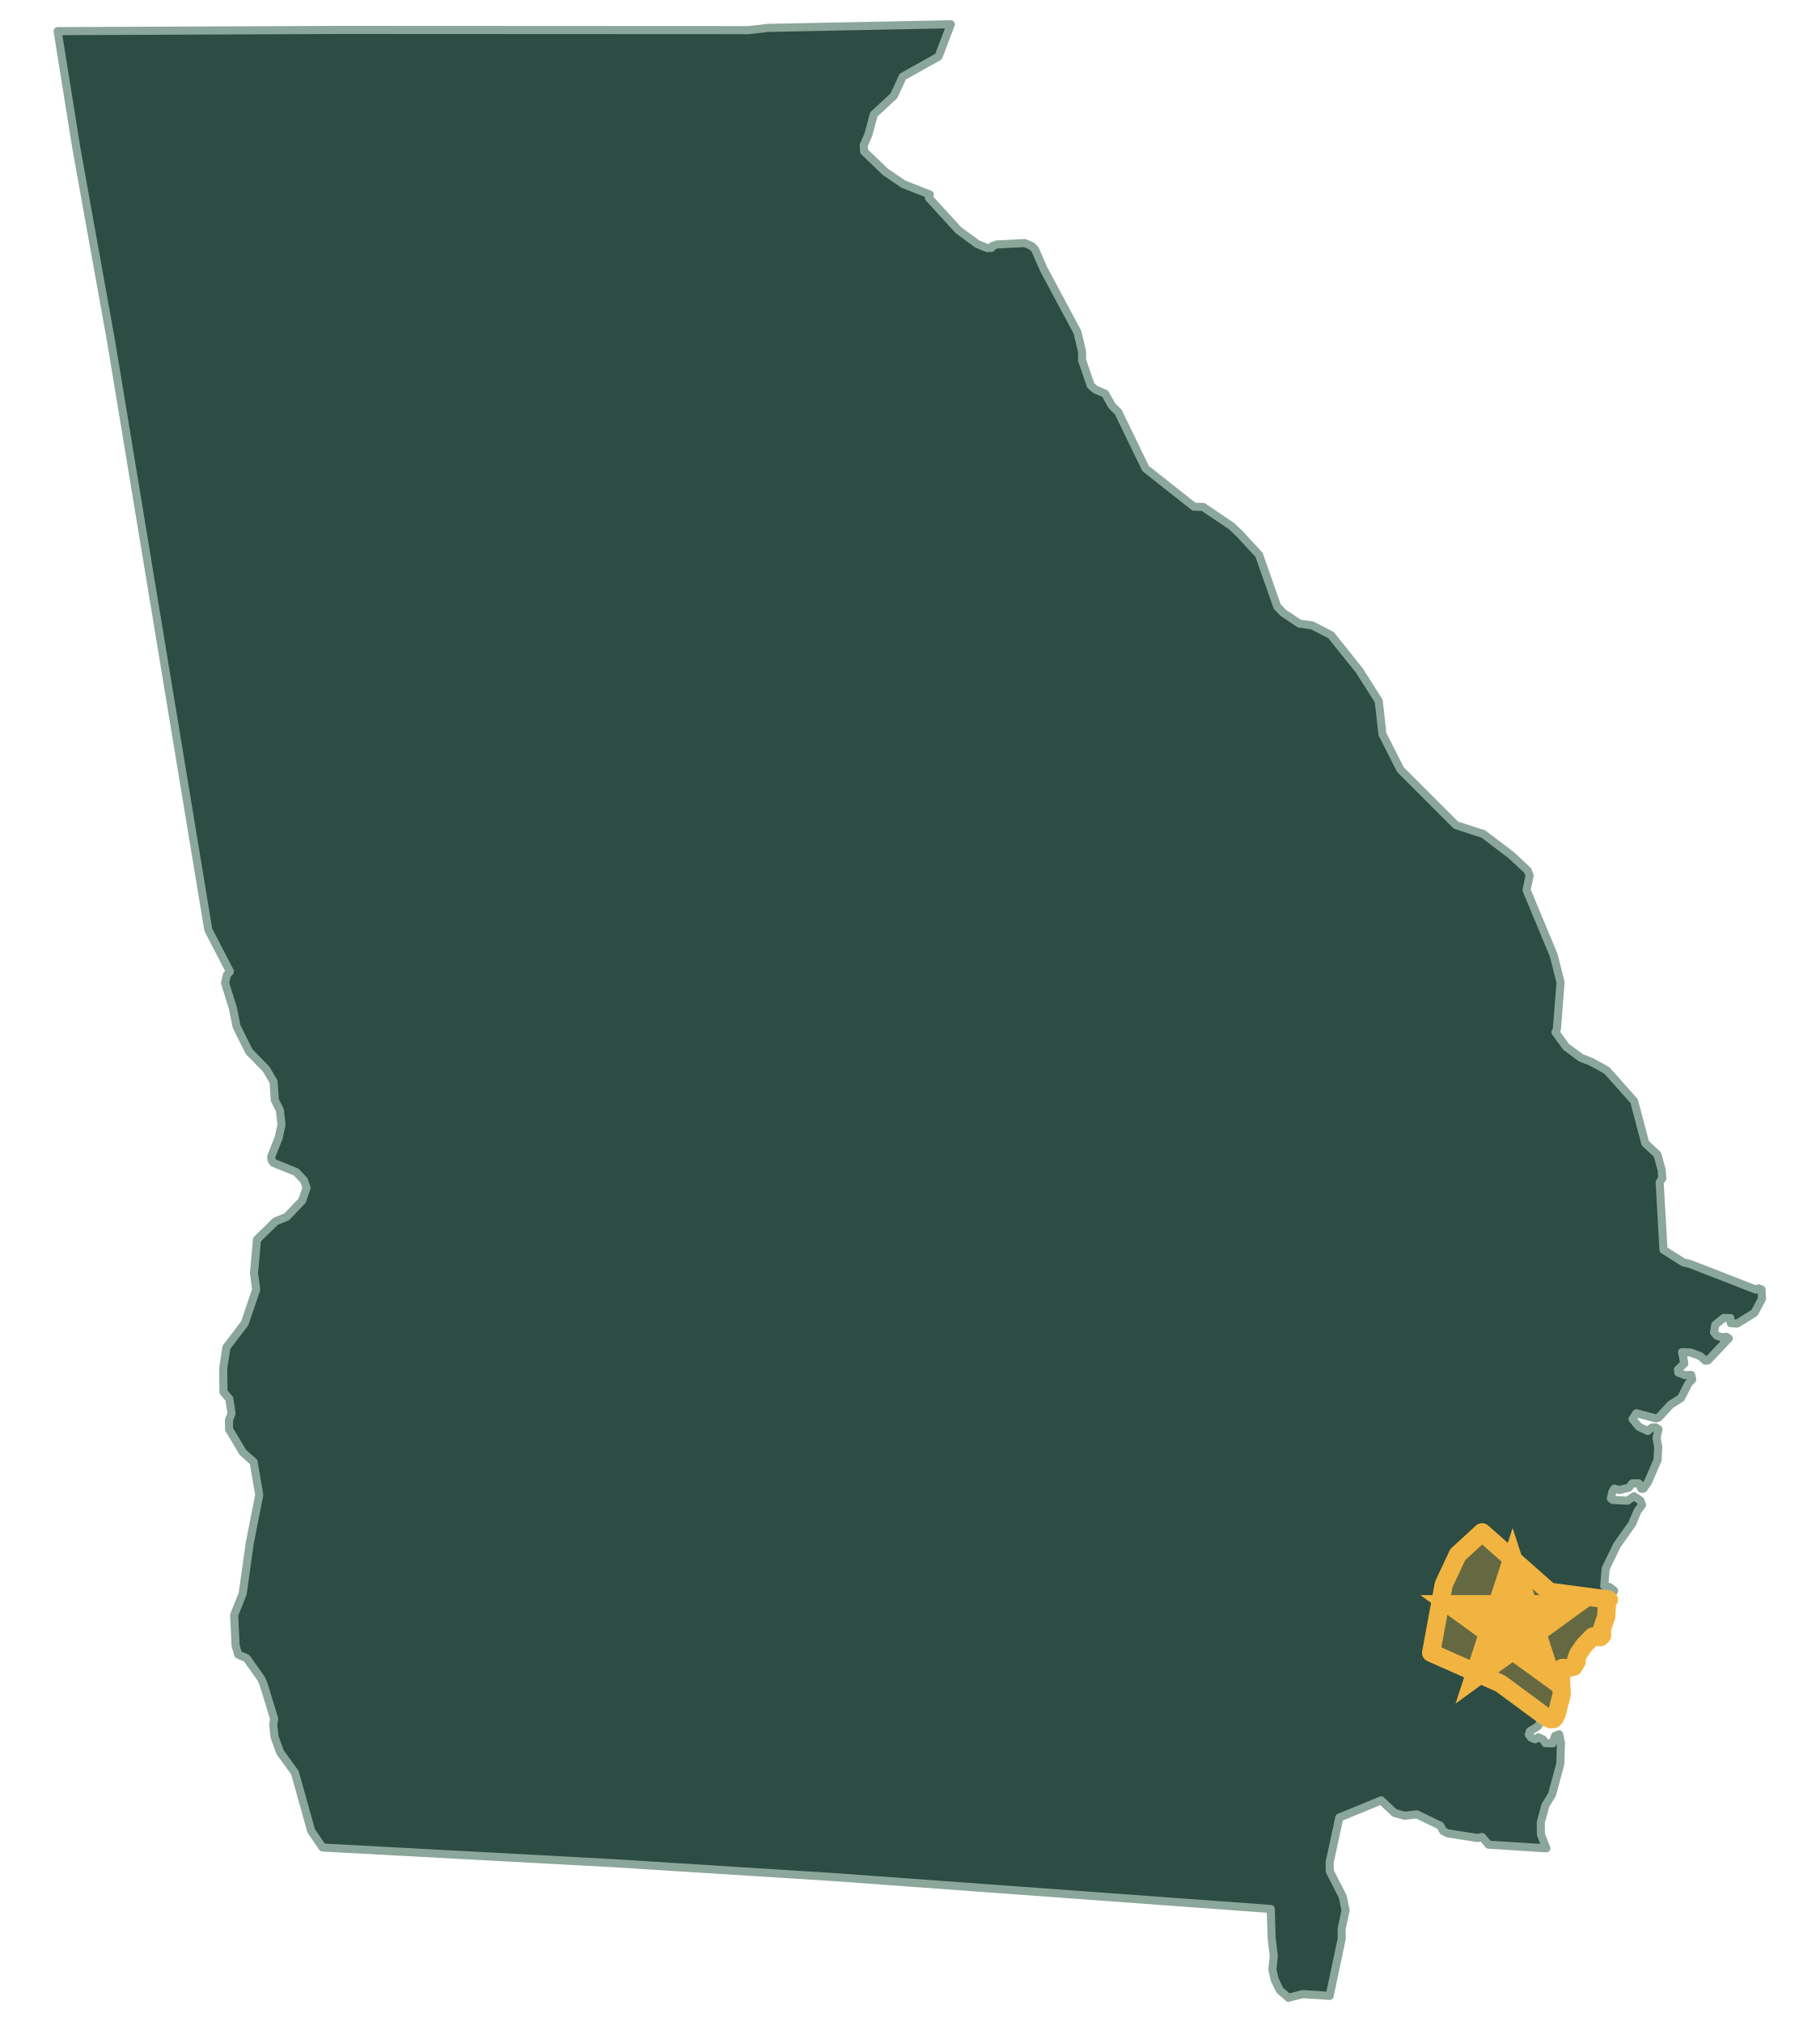
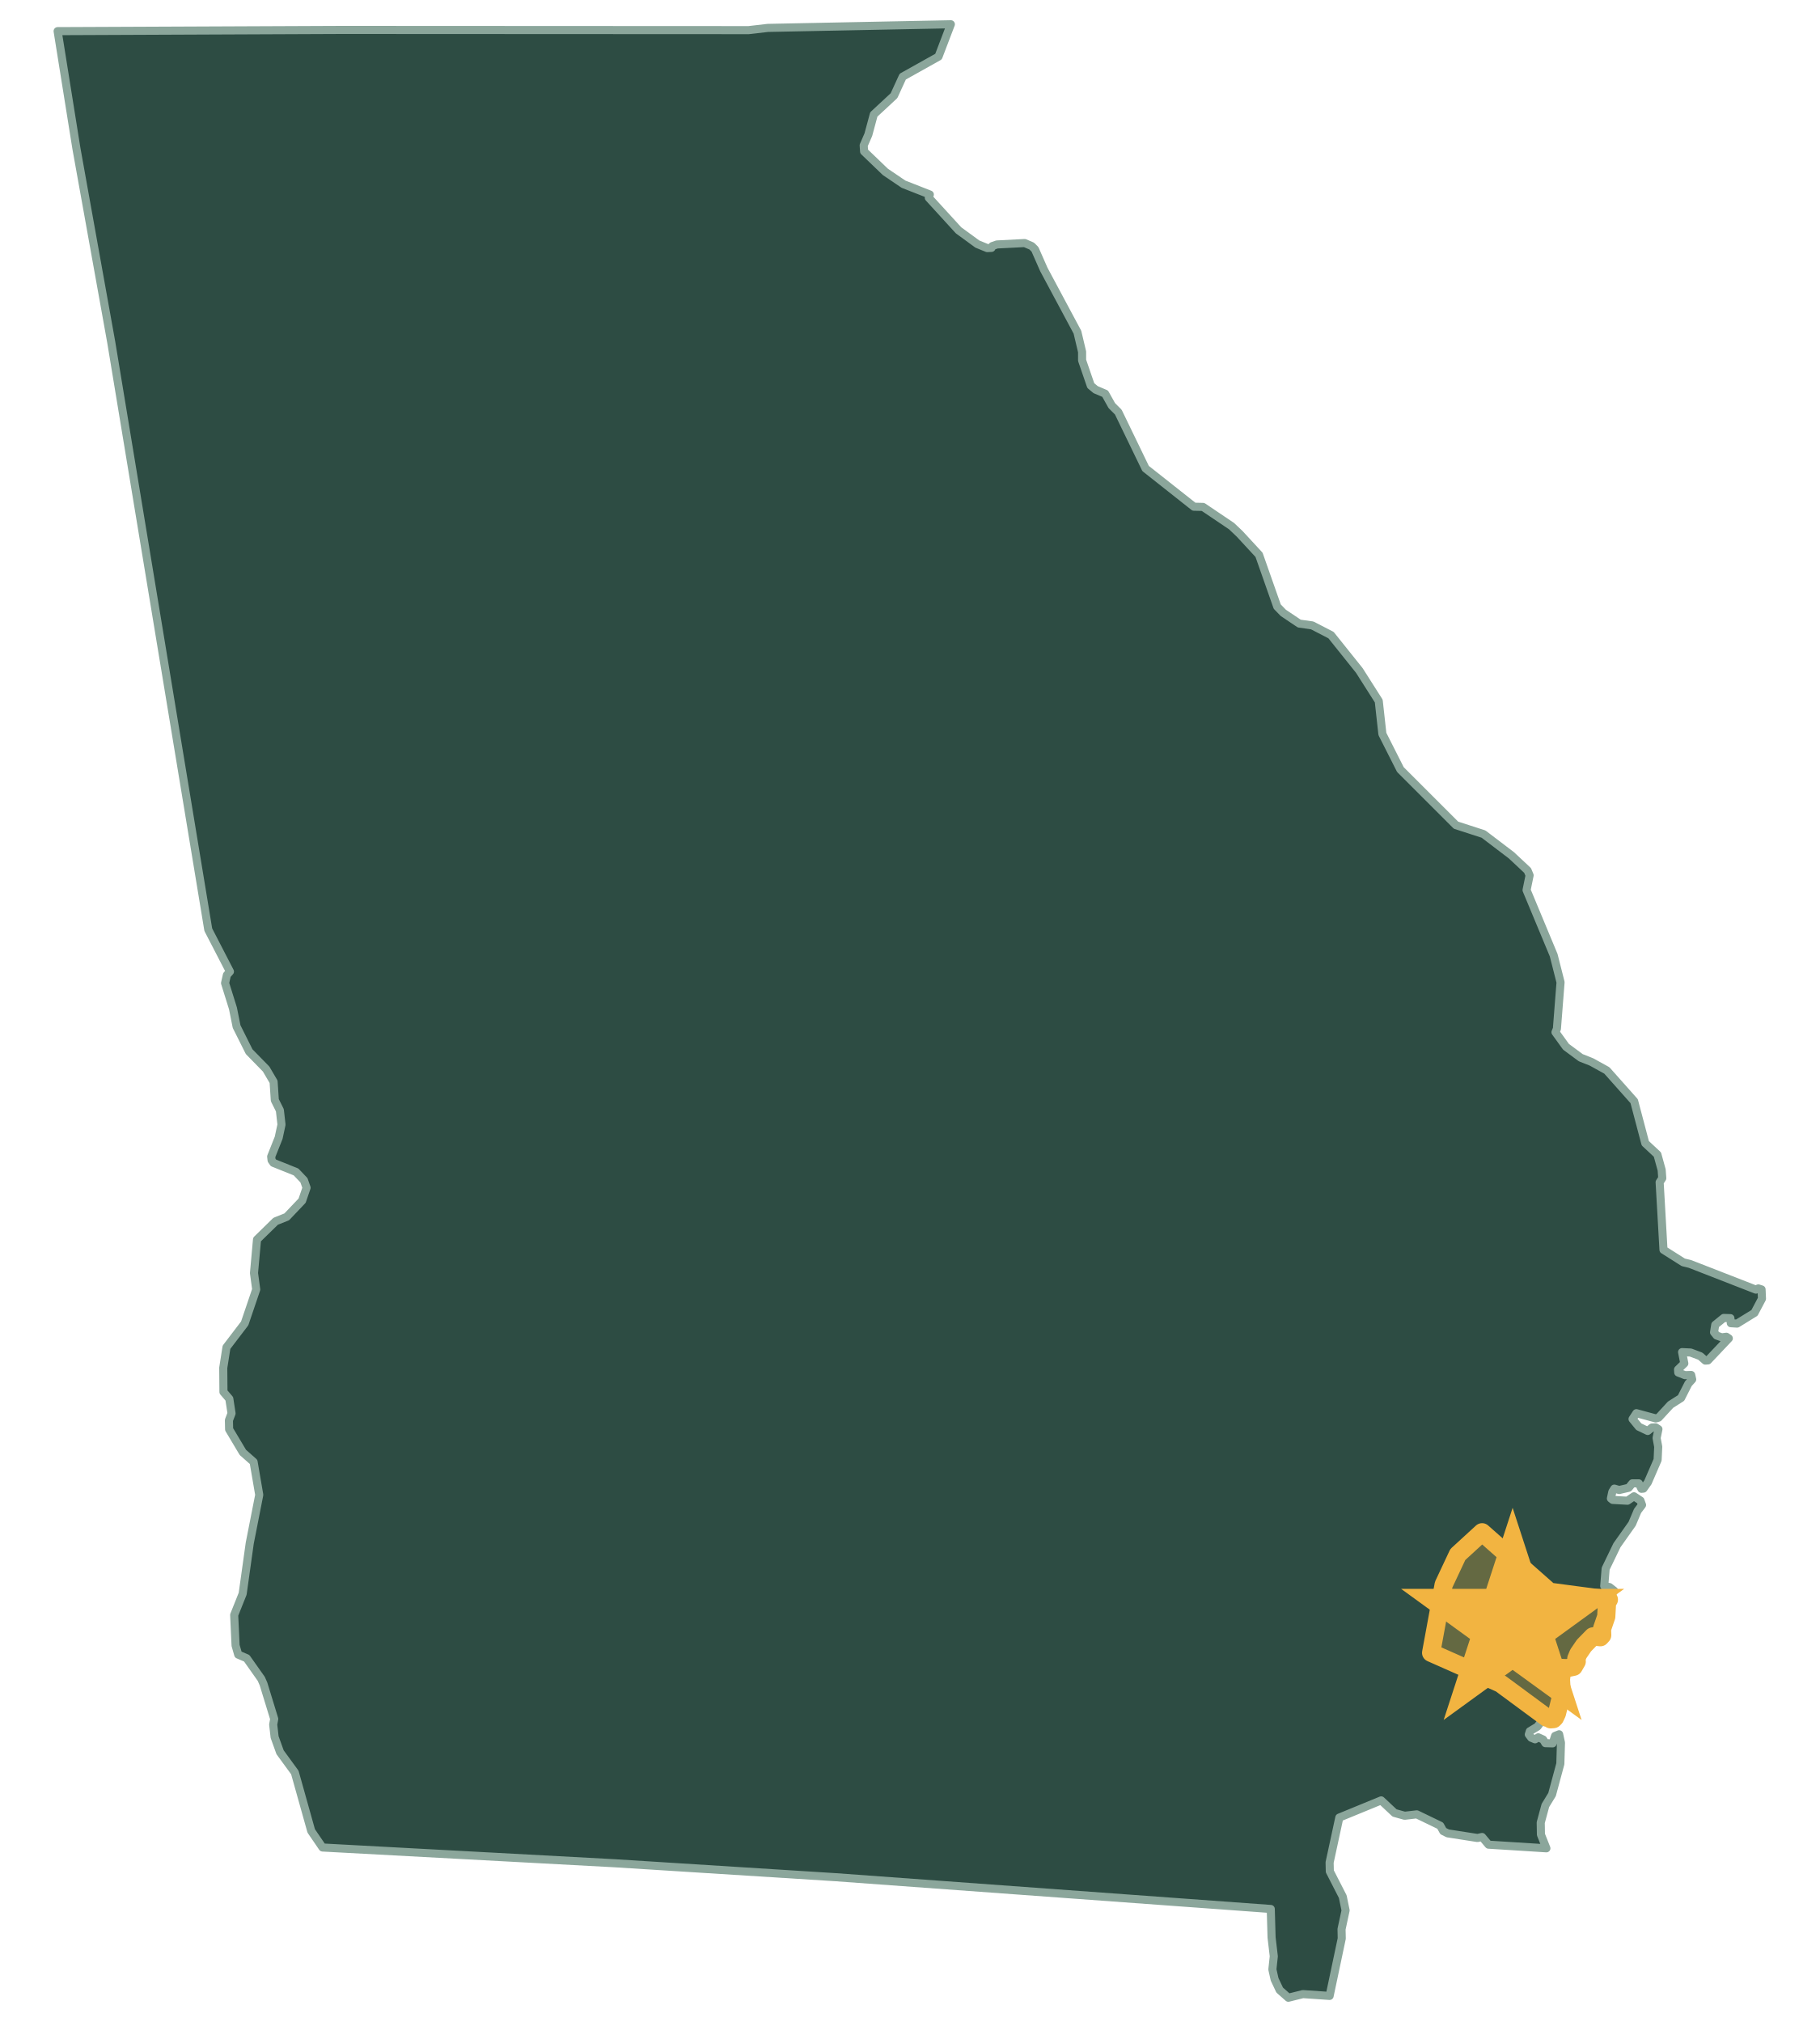
<svg xmlns="http://www.w3.org/2000/svg" viewBox="0 0 900 1000" role="img" aria-label="Glynn County within Georgia">
  <path d="M169.1 14.8 L370.2 14.9 L379.7 13.8 L470.2 12.0 L464.1 28.0 L446.4 37.9 L442.1 47.3 L432.1 56.6 L429.4 66.6 L427.1 71.9 L427.3 74.9 L437.8 85.0 L446.8 91.1 L459.8 96.2 L459.3 97.8 L474.0 113.9 L483.3 120.7 L488.2 122.7 L490.3 122.6 L490.7 121.7 L493.0 120.9 L506.7 120.2 L510.2 121.7 L511.8 123.3 L516.2 133.3 L532.8 164.3 L535.1 174.0 L535.1 178.2 L539.4 190.7 L541.8 192.7 L546.5 194.7 L549.8 200.6 L553.0 203.8 L566.5 231.7 L590.4 250.6 L594.9 250.7 L609.0 260.2 L613.0 264.0 L622.6 274.4 L631.6 300.0 L634.6 303.1 L642.5 308.4 L648.9 309.3 L658.2 314.1 L672.2 331.6 L681.8 346.7 L683.6 363.0 L692.5 380.6 L720.0 408.1 L733.6 412.5 L747.4 423.0 L755.4 430.5 L756.4 432.9 L754.9 440.2 L768.3 472.4 L771.7 485.8 L769.9 508.8 L769.2 510.5 L774.4 517.7 L781.7 523.1 L787.0 525.2 L794.6 529.4 L808.1 544.6 L813.6 565.4 L819.6 571.0 L821.7 578.6 L822.0 582.7 L820.7 584.7 L822.6 618.1 L832.4 624.3 L835.7 625.1 L868.3 637.8 L869.5 637.2 L871.1 637.7 L871.3 642.3 L867.6 649.3 L859.0 654.6 L855.9 654.4 L855.7 651.9 L852.4 651.8 L848.2 655.2 L847.6 658.9 L848.9 660.5 L851.4 661.4 L853.7 661.1 L854.9 661.9 L844.6 672.8 L843.3 672.9 L840.8 670.7 L836.0 668.9 L831.8 668.7 L832.9 674.3 L829.8 677.3 L829.9 678.8 L833.2 680.1 L836.3 680.0 L836.8 682.2 L834.9 684.3 L831.3 691.4 L826.1 694.7 L820.2 701.1 L818.8 701.5 L809.2 698.9 L807.3 701.8 L810.4 705.6 L814.8 707.7 L816.9 706.0 L818.7 705.9 L820.1 706.8 L819.2 711.2 L820.0 715.5 L819.7 722.0 L814.9 733.1 L812.7 736.2 L811.7 736.3 L810.4 733.6 L807.2 733.6 L805.4 735.8 L800.7 736.9 L798.3 736.2 L797.3 737.8 L796.6 741.1 L797.5 741.8 L804.8 742.2 L808.0 740.0 L811.2 742.1 L812.0 744.3 L809.8 747.2 L807.1 753.6 L799.6 764.2 L794.0 775.8 L793.3 784.4 L795.9 784.9 L798.2 786.7 L794.7 792.2 L794.3 799.5 L792.2 805.6 L792.3 808.7 L791.4 809.7 L787.7 809.3 L783.3 813.8 L780.5 817.9 L779.5 820.3 L779.7 821.7 L778.2 824.3 L772.6 824.9 L771.9 830.5 L772.3 837.7 L768.9 849.5 L766.8 850.3 L766.4 849.3 L763.4 849.8 L760.3 853.9 L756.5 856.2 L756.0 857.8 L757.2 859.4 L759.1 860.2 L760.7 859.2 L763.1 860.3 L764.2 862.1 L767.8 862.2 L769.0 858.5 L771.0 857.7 L771.9 861.9 L771.6 872.3 L767.5 887.5 L764.2 892.9 L761.9 901.4 L762.0 907.3 L764.7 914.1 L736.1 912.3 L732.9 908.5 L730.6 909.0 L715.9 906.7 L713.7 905.6 L712.2 902.9 L700.6 897.3 L694.6 898.0 L689.6 896.6 L683.0 890.4 L662.3 898.9 L657.5 921.1 L657.6 925.5 L664.0 938.0 L665.4 944.8 L663.4 954.1 L663.5 958.7 L657.5 987.1 L644.3 986.2 L637.1 988.0 L632.8 984.2 L630.3 978.9 L629.2 974.0 L629.9 967.5 L628.8 958.2 L628.4 944.1 L413.4 928.4 L304.2 921.5 L159.5 913.7 L153.9 905.5 L145.8 876.6 L138.5 866.6 L135.8 859.1 L135.1 852.9 L135.6 850.1 L130.3 832.8 L129.2 830.3 L122.0 820.1 L117.8 818.3 L116.5 813.8 L115.8 798.7 L120.0 788.2 L123.5 763.2 L128.2 739.3 L125.4 723.0 L120.1 718.3 L113.3 706.9 L113.2 702.4 L114.5 699.0 L113.4 691.8 L110.5 688.4 L110.4 676.5 L112.0 666.3 L121.0 654.5 L126.7 637.7 L125.6 629.6 L127.1 613.0 L136.3 604.0 L141.8 601.8 L149.4 593.8 L151.6 587.4 L150.3 583.7 L146.4 579.6 L135.2 575.1 L134.3 573.8 L134.1 572.0 L137.8 562.7 L139.2 556.2 L138.4 549.1 L135.9 544.1 L135.3 535.0 L131.6 528.7 L123.2 520.1 L117.0 507.7 L115.2 498.7 L111.3 486.2 L112.2 482.2 L113.7 480.5 L103.0 459.8 L55.0 169.2 L37.8 73.5 L28.5 15.4 L169.1 14.8 Z" fill="#16382F" stroke="#7E9C90" stroke-width="4" stroke-linejoin="round" opacity="0.9" />
  <path d="M764.9 849.5 L742.0 832.6 L707.7 817.4 L713.9 783.7 L720.9 768.8 L732.9 757.8 L766.2 787.2 L795.6 791.1 L794.7 792.2 L794.3 799.5 L792.2 805.6 L792.3 808.7 L791.4 809.7 L787.7 809.3 L783.3 813.8 L780.5 817.9 L779.5 820.3 L779.7 821.7 L778.2 824.3 L774.9 825.0 L772.6 824.9 L771.9 830.5 L772.3 837.7 L769.9 847.4 L768.9 849.5 L768.2 850.2 L766.8 850.3 L766.4 849.3 L764.9 849.5 Z" fill="#F2B441" fill-opacity="0.28" stroke="#F2B441" stroke-width="9" stroke-linejoin="round" />
-   <path d="M0.0 -1.0 L0.225 -0.309 L0.951 -0.309 L0.363 0.118 L0.588 0.809 L0.0 0.382 L-0.588 0.809 L-0.363 0.118 L-0.951 -0.309 L-0.225 -0.309 Z" fill="#F2B441" transform="translate(748.0 803.7) scale(48)" />
+   <path d="M0.0 -1.0 L0.225 -0.309 L0.951 -0.309 L0.363 0.118 L0.588 0.809 L0.0 0.382 L-0.588 0.809 L-0.363 0.118 L-0.951 -0.309 L-0.225 -0.309 Z" fill="#F2B441" transform="translate(748.0 803.7) scale(58)" />
</svg>
